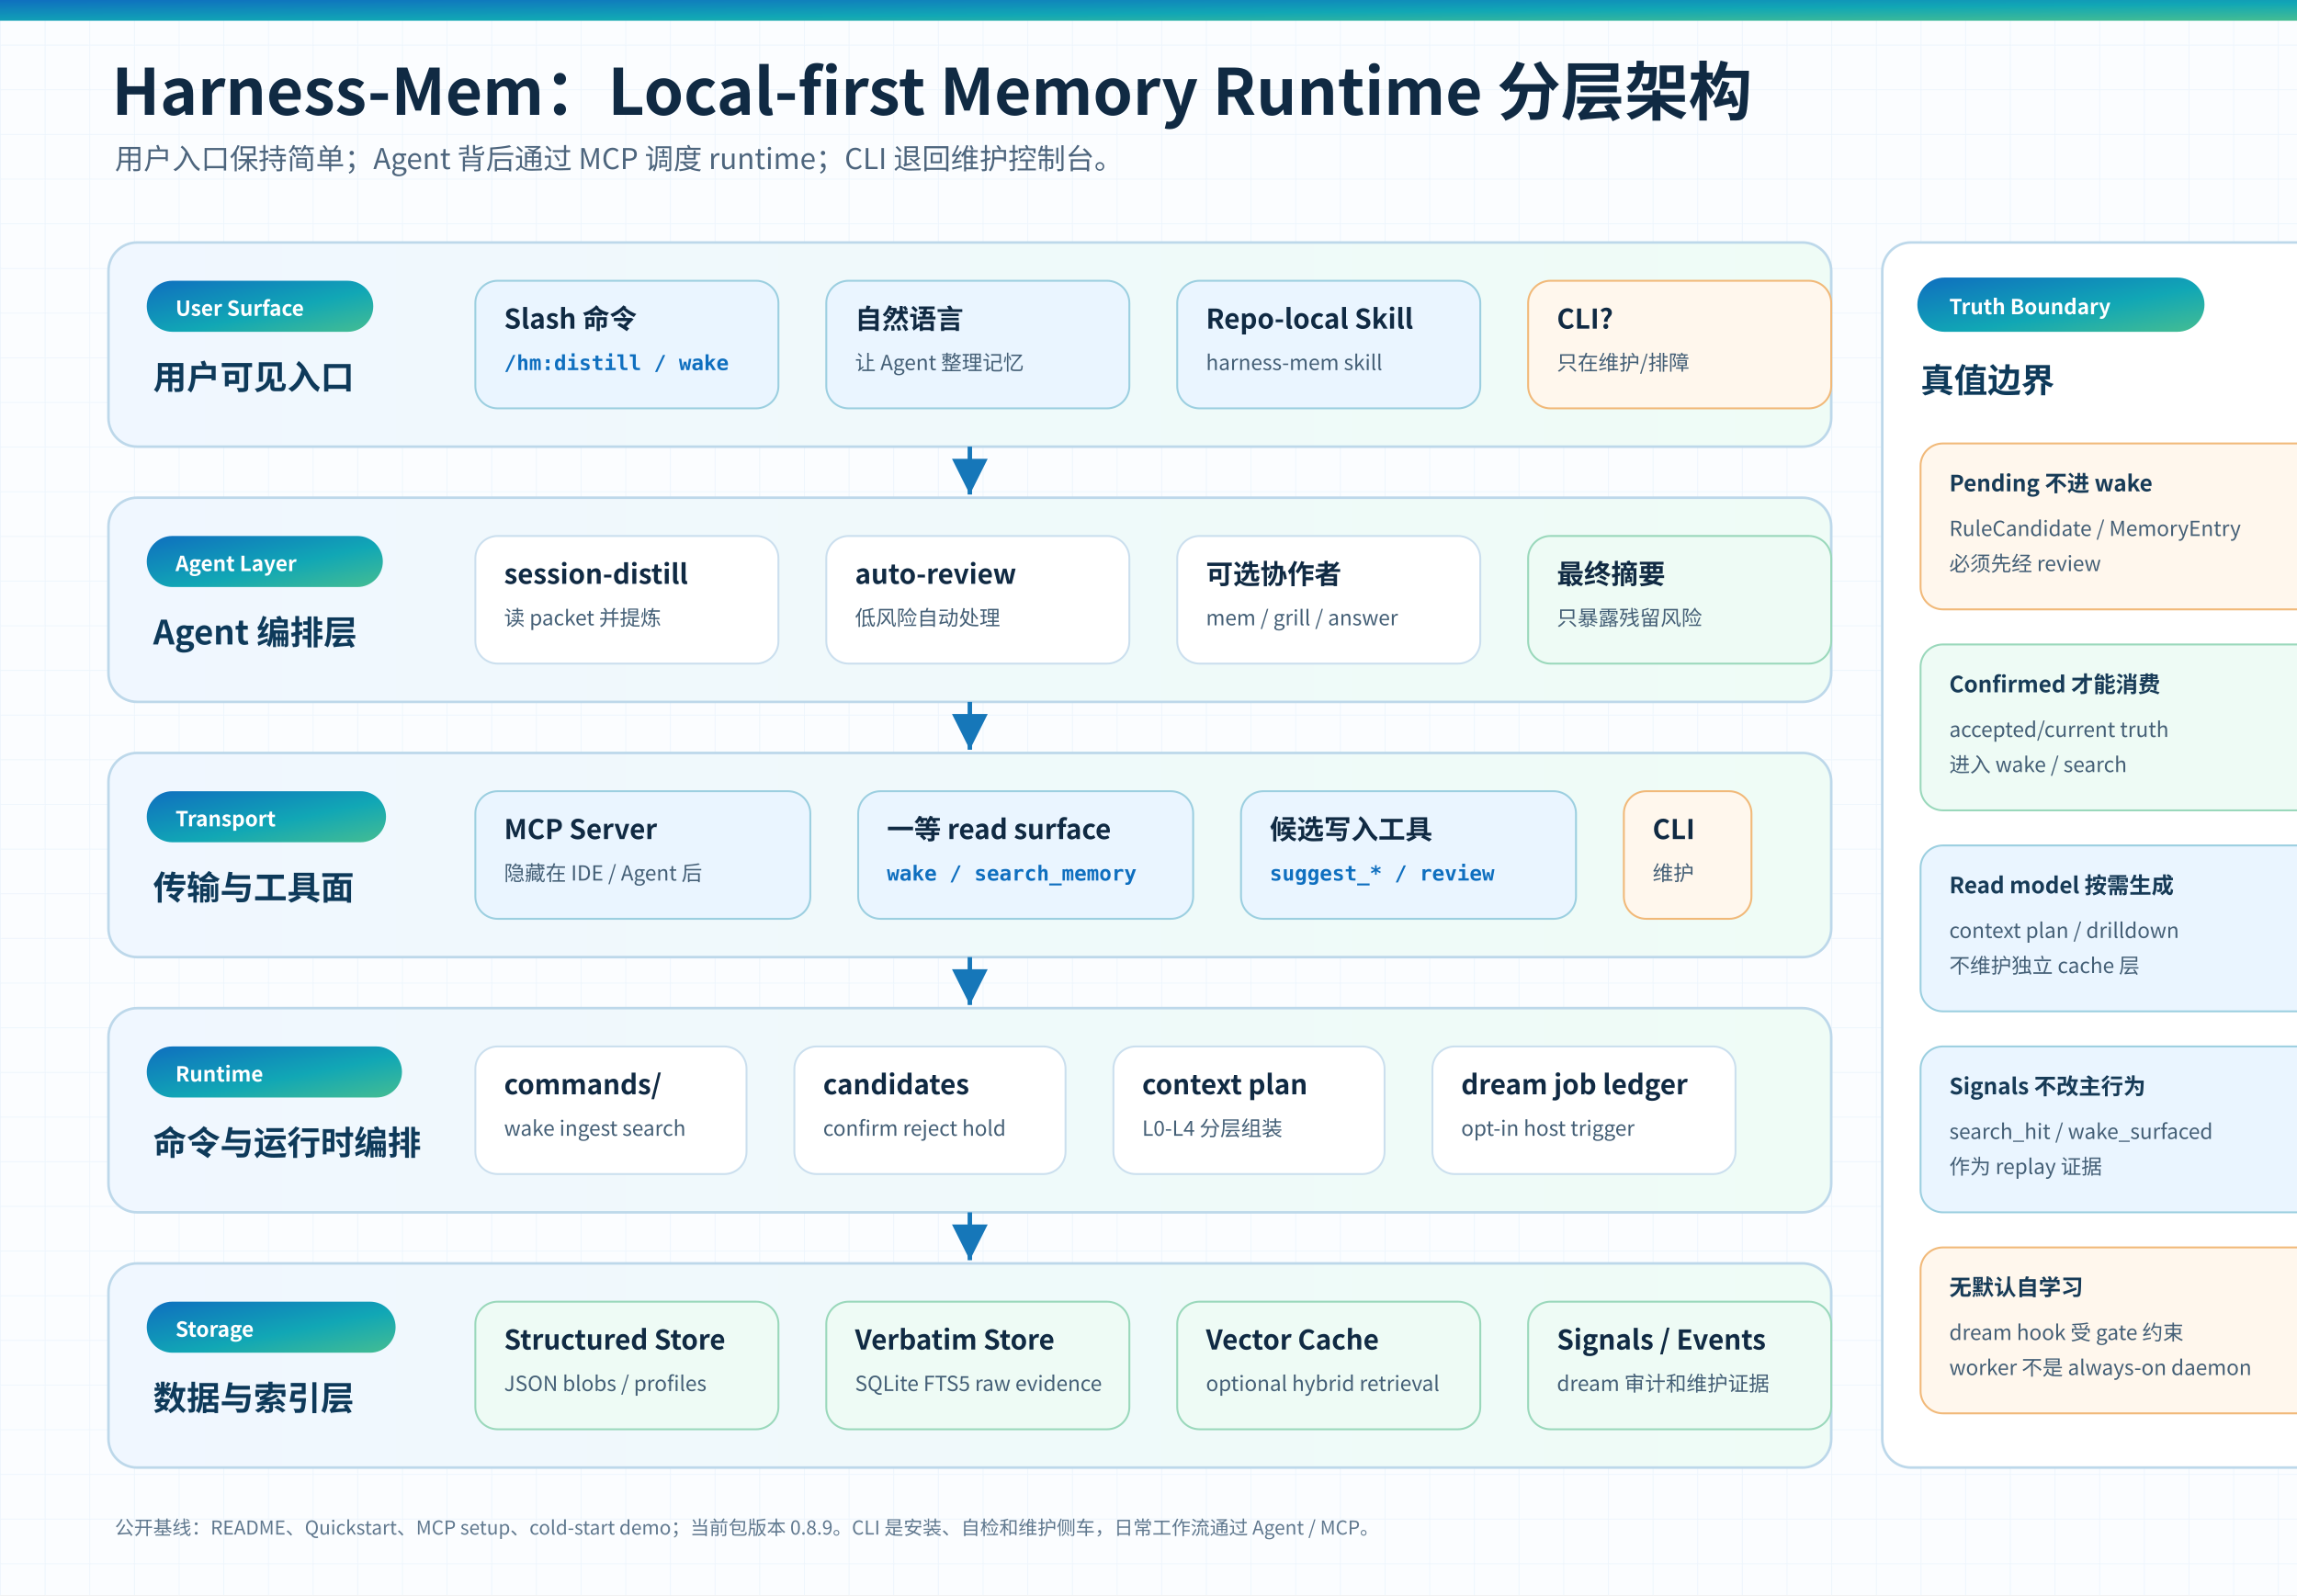
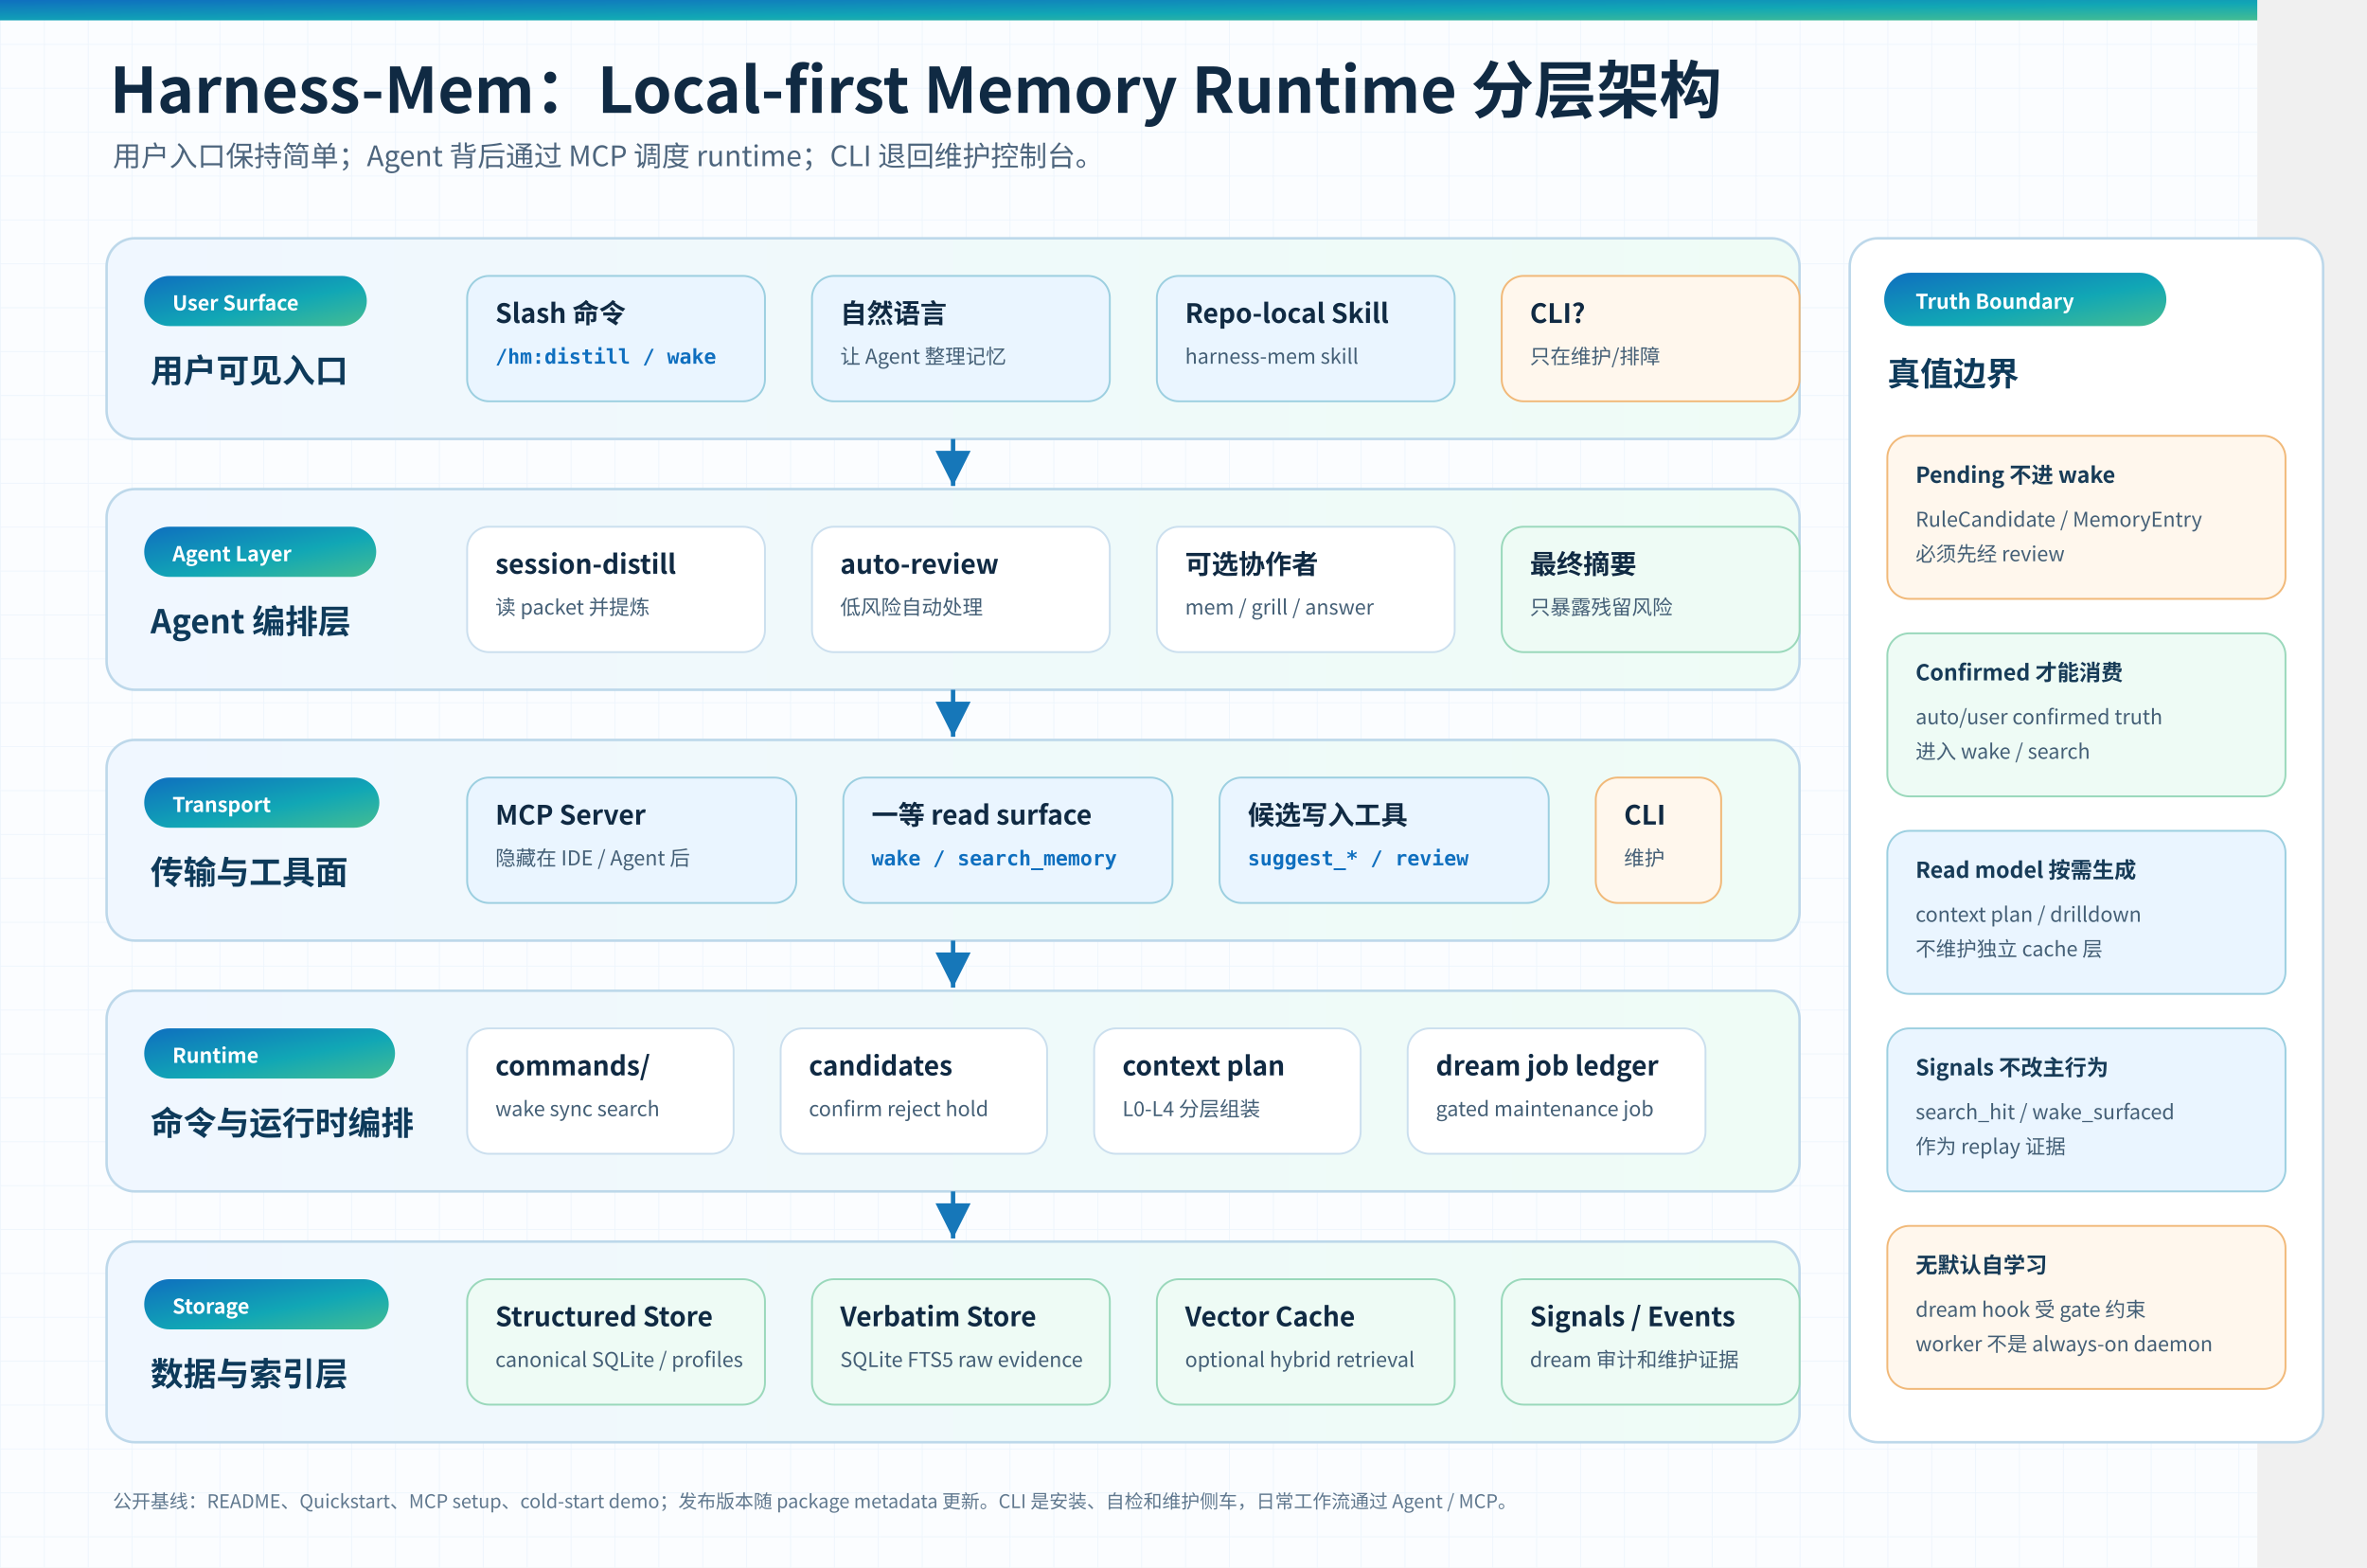
- <svg xmlns="http://www.w3.org/2000/svg" width="1440" height="1000" viewBox="0 0 1440 1000" role="img" aria-labelledby="title desc">
+ <svg xmlns="http://www.w3.org/2000/svg" width="1510" height="1000" viewBox="0 0 1510 1000" role="img" aria-labelledby="title desc">
  <defs>
    <pattern id="grid" width="28" height="28" patternUnits="userSpaceOnUse">
      <path d="M 28 0 L 0 0 0 28" fill="none" stroke="#e8f2fb" stroke-width="1" />
    </pattern>
    <linearGradient id="blueGreen" x1="0" y1="0" x2="1" y2="1">
      <stop offset="0%" stop-color="#0f6fbf" />
      <stop offset="58%" stop-color="#11a7b5" />
      <stop offset="100%" stop-color="#45bd92" />
    </linearGradient>
    <linearGradient id="layerFill" x1="0" y1="0" x2="1" y2="0">
      <stop offset="0%" stop-color="#f0f7ff" />
      <stop offset="100%" stop-color="#effcf6" />
    </linearGradient>
    <filter id="shadow" x="-10%" y="-20%" width="125%" height="155%">
      <feDropShadow dx="0" dy="8" stdDeviation="10" flood-color="#0b3558" flood-opacity="0.10" />
    </filter>
    <marker id="arrow" markerWidth="12" markerHeight="12" refX="10" refY="6" orient="auto" markerUnits="strokeWidth">
      <path d="M2,2 L10,6 L2,10 Z" fill="#1677b9" />
    </marker>
    <style>
      .bg { fill: #fbfdff; }
      .grid { fill: url(#grid); opacity: .72; }
      .title { font: 700 40px "Microsoft YaHei", "Noto Sans CJK SC", "Segoe UI", Arial, sans-serif; fill: #102a43; }
      .subtitle { font: 400 18px "Microsoft YaHei", "Noto Sans CJK SC", "Segoe UI", Arial, sans-serif; fill: #4d657d; }
      .layer { fill: url(#layerFill); stroke: #bdd8ea; stroke-width: 1.6; rx: 18; }
      .side { fill: #ffffff; stroke: #bdd8ea; stroke-width: 1.6; rx: 18; }
      .label { font: 700 21px "Microsoft YaHei", "Noto Sans CJK SC", "Segoe UI", Arial, sans-serif; fill: #0e3a5a; }
      .tag { font: 700 13px "Microsoft YaHei", "Noto Sans CJK SC", "Segoe UI", Arial, sans-serif; fill: #ffffff; }
      .card { fill: #ffffff; stroke: #cbdfee; stroke-width: 1.2; rx: 14; }
      .cardBlue { fill: #eaf5ff; stroke: #9ccfe0; stroke-width: 1.2; rx: 14; }
      .cardGreen { fill: #eefbf5; stroke: #9ad8bb; stroke-width: 1.2; rx: 14; }
      .cardOrange { fill: #fff7ed; stroke: #f1b979; stroke-width: 1.2; rx: 14; }
      .cardTitle { font: 700 17px "Microsoft YaHei", "Noto Sans CJK SC", "Segoe UI", Arial, sans-serif; fill: #102a43; }
      .body { font: 400 13px "Microsoft YaHei", "Noto Sans CJK SC", "Segoe UI", Arial, sans-serif; fill: #445f76; }
      .code { font: 700 13px "Cascadia Mono", Consolas, monospace; fill: #0f6fbf; }
      .arrow { fill: none; stroke: #1677b9; stroke-width: 2.8; marker-end: url(#arrow); }
      .small { font: 400 12px "Microsoft YaHei", "Noto Sans CJK SC", "Segoe UI", Arial, sans-serif; fill: #60788e; }
      .rule { font: 700 14px "Microsoft YaHei", "Noto Sans CJK SC", "Segoe UI", Arial, sans-serif; fill: #173b57; }
    </style>
  </defs>
  <rect class="bg" width="1440" height="1000" />
  <rect class="grid" width="1440" height="1000" />
  <rect x="0" y="0" width="1440" height="13" fill="url(#blueGreen)" />
  <text class="title" x="70" y="72">Harness-Mem：Local-first Memory Runtime 分层架构</text>
  <text class="subtitle" x="72" y="106">用户入口保持简单；Agent 背后通过 MCP 调度 runtime；CLI 退回维护控制台。</text>
  <g transform="translate(68 152)">
    <rect class="layer" width="1080" height="128" />
    <rect x="24" y="24" width="142" height="32" rx="16" fill="url(#blueGreen)" />
    <text class="tag" x="42" y="46">User Surface</text>
    <text class="label" x="28" y="92">用户可见入口</text>
    <g transform="translate(230 24)">
      <rect class="cardBlue" width="190" height="80" />
      <text class="cardTitle" x="18" y="30">Slash 命令</text>
      <text class="code" x="18" y="56">/hm:distill / wake</text>
    </g>
    <g transform="translate(450 24)">
      <rect class="cardBlue" width="190" height="80" />
      <text class="cardTitle" x="18" y="30">自然语言</text>
      <text class="body" x="18" y="56">让 Agent 整理记忆</text>
    </g>
    <g transform="translate(670 24)">
      <rect class="cardBlue" width="190" height="80" />
      <text class="cardTitle" x="18" y="30">Repo-local Skill</text>
      <text class="body" x="18" y="56">harness-mem skill</text>
    </g>
    <g transform="translate(890 24)">
      <rect class="cardOrange" width="190" height="80" />
      <text class="cardTitle" x="18" y="30">CLI?</text>
      <text class="body" x="18" y="56">只在维护/排障</text>
    </g>
  </g>
  <g transform="translate(68 312)">
    <rect class="layer" width="1080" height="128" />
    <rect x="24" y="24" width="148" height="32" rx="16" fill="url(#blueGreen)" />
    <text class="tag" x="42" y="46">Agent Layer</text>
    <text class="label" x="28" y="92">Agent 编排层</text>
    <g transform="translate(230 24)">
      <rect class="card" width="190" height="80" />
      <text class="cardTitle" x="18" y="30">session-distill</text>
      <text class="body" x="18" y="56">读 packet 并提炼</text>
    </g>
    <g transform="translate(450 24)">
      <rect class="card" width="190" height="80" />
      <text class="cardTitle" x="18" y="30">auto-review</text>
      <text class="body" x="18" y="56">低风险自动处理</text>
    </g>
    <g transform="translate(670 24)">
      <rect class="card" width="190" height="80" />
      <text class="cardTitle" x="18" y="30">可选协作者</text>
      <text class="body" x="18" y="56">mem / grill / answer</text>
    </g>
    <g transform="translate(890 24)">
      <rect class="cardGreen" width="190" height="80" />
      <text class="cardTitle" x="18" y="30">最终摘要</text>
      <text class="body" x="18" y="56">只暴露残留风险</text>
    </g>
  </g>
  <g transform="translate(68 472)">
    <rect class="layer" width="1080" height="128" />
    <rect x="24" y="24" width="150" height="32" rx="16" fill="url(#blueGreen)" />
    <text class="tag" x="42" y="46">Transport</text>
    <text class="label" x="28" y="92">传输与工具面</text>
    <g transform="translate(230 24)">
      <rect class="cardBlue" width="210" height="80" />
      <text class="cardTitle" x="18" y="30">MCP Server</text>
      <text class="body" x="18" y="56">隐藏在 IDE / Agent 后</text>
    </g>
    <g transform="translate(470 24)">
      <rect class="cardBlue" width="210" height="80" />
      <text class="cardTitle" x="18" y="30">一等 read surface</text>
      <text class="code" x="18" y="56">wake / search_memory</text>
    </g>
    <g transform="translate(710 24)">
      <rect class="cardBlue" width="210" height="80" />
      <text class="cardTitle" x="18" y="30">候选写入工具</text>
      <text class="code" x="18" y="56">suggest_* / review</text>
    </g>
    <g transform="translate(950 24)">
      <rect class="cardOrange" width="80" height="80" />
      <text class="cardTitle" x="18" y="30">CLI</text>
      <text class="body" x="18" y="56">维护</text>
    </g>
  </g>
  <g transform="translate(68 632)">
    <rect class="layer" width="1080" height="128" />
    <rect x="24" y="24" width="160" height="32" rx="16" fill="url(#blueGreen)" />
    <text class="tag" x="42" y="46">Runtime</text>
    <text class="label" x="28" y="92">命令与运行时编排</text>
    <g transform="translate(230 24)">
      <rect class="card" width="170" height="80" />
      <text class="cardTitle" x="18" y="30">commands/</text>
-       <text class="body" x="18" y="56">wake ingest search</text>
+       <text class="body" x="18" y="56">wake sync search</text>
    </g>
    <g transform="translate(430 24)">
      <rect class="card" width="170" height="80" />
      <text class="cardTitle" x="18" y="30">candidates</text>
      <text class="body" x="18" y="56">confirm reject hold</text>
    </g>
    <g transform="translate(630 24)">
      <rect class="card" width="170" height="80" />
      <text class="cardTitle" x="18" y="30">context plan</text>
      <text class="body" x="18" y="56">L0-L4 分层组装</text>
    </g>
    <g transform="translate(830 24)">
      <rect class="card" width="190" height="80" />
      <text class="cardTitle" x="18" y="30">dream job ledger</text>
-       <text class="body" x="18" y="56">opt-in host trigger</text>
+       <text class="body" x="18" y="56">gated maintenance job</text>
    </g>
  </g>
  <g transform="translate(68 792)">
    <rect class="layer" width="1080" height="128" />
    <rect x="24" y="24" width="156" height="32" rx="16" fill="url(#blueGreen)" />
    <text class="tag" x="42" y="46">Storage</text>
    <text class="label" x="28" y="92">数据与索引层</text>
    <g transform="translate(230 24)">
      <rect class="cardGreen" width="190" height="80" />
      <text class="cardTitle" x="18" y="30">Structured Store</text>
-       <text class="body" x="18" y="56">JSON blobs / profiles</text>
+       <text class="body" x="18" y="56">canonical SQLite / profiles</text>
    </g>
    <g transform="translate(450 24)">
      <rect class="cardGreen" width="190" height="80" />
      <text class="cardTitle" x="18" y="30">Verbatim Store</text>
      <text class="body" x="18" y="56">SQLite FTS5 raw evidence</text>
    </g>
    <g transform="translate(670 24)">
      <rect class="cardGreen" width="190" height="80" />
      <text class="cardTitle" x="18" y="30">Vector Cache</text>
      <text class="body" x="18" y="56">optional hybrid retrieval</text>
    </g>
    <g transform="translate(890 24)">
      <rect class="cardGreen" width="190" height="80" />
      <text class="cardTitle" x="18" y="30">Signals / Events</text>
      <text class="body" x="18" y="56">dream 审计和维护证据</text>
    </g>
  </g>
  <path class="arrow" d="M 608 280 L 608 310" />
  <path class="arrow" d="M 608 440 L 608 470" />
  <path class="arrow" d="M 608 600 L 608 630" />
  <path class="arrow" d="M 608 760 L 608 790" />
  <g transform="translate(1180 152)">
    <rect class="side" width="302" height="768" />
    <rect x="22" y="22" width="180" height="34" rx="17" fill="url(#blueGreen)" />
    <text class="tag" x="42" y="45">Truth Boundary</text>
    <text class="label" x="24" y="94">真值边界</text>
    <g transform="translate(24 126)">
      <rect class="cardOrange" width="254" height="104" />
      <text class="rule" x="18" y="30">Pending 不进 wake</text>
      <text class="body" x="18" y="58">RuleCandidate / MemoryEntry</text>
      <text class="body" x="18" y="80">必须先经 review</text>
    </g>
    <g transform="translate(24 252)">
      <rect class="cardGreen" width="254" height="104" />
      <text class="rule" x="18" y="30">Confirmed 才能消费</text>
-       <text class="body" x="18" y="58">accepted/current truth</text>
+       <text class="body" x="18" y="58">auto/user confirmed truth</text>
      <text class="body" x="18" y="80">进入 wake / search</text>
    </g>
    <g transform="translate(24 378)">
      <rect class="cardBlue" width="254" height="104" />
      <text class="rule" x="18" y="30">Read model 按需生成</text>
      <text class="body" x="18" y="58">context plan / drilldown</text>
      <text class="body" x="18" y="80">不维护独立 cache 层</text>
    </g>
    <g transform="translate(24 504)">
      <rect class="cardBlue" width="254" height="104" />
      <text class="rule" x="18" y="30">Signals 不改主行为</text>
      <text class="body" x="18" y="58">search_hit / wake_surfaced</text>
      <text class="body" x="18" y="80">作为 replay 证据</text>
    </g>
    <g transform="translate(24 630)">
      <rect class="cardOrange" width="254" height="104" />
      <text class="rule" x="18" y="30">无默认自学习</text>
      <text class="body" x="18" y="58">dream hook 受 gate 约束</text>
      <text class="body" x="18" y="80">worker 不是 always-on daemon</text>
    </g>
  </g>
-   <text class="small" x="72" y="962">公开基线：README、Quickstart、MCP setup、cold-start demo；当前包版本 0.8.9。CLI 是安装、自检和维护侧车，日常工作流通过 Agent / MCP。</text>
+   <text class="small" x="72" y="962">公开基线：README、Quickstart、MCP setup、cold-start demo；发布版本随 package metadata 更新。CLI 是安装、自检和维护侧车，日常工作流通过 Agent / MCP。</text>
</svg>
